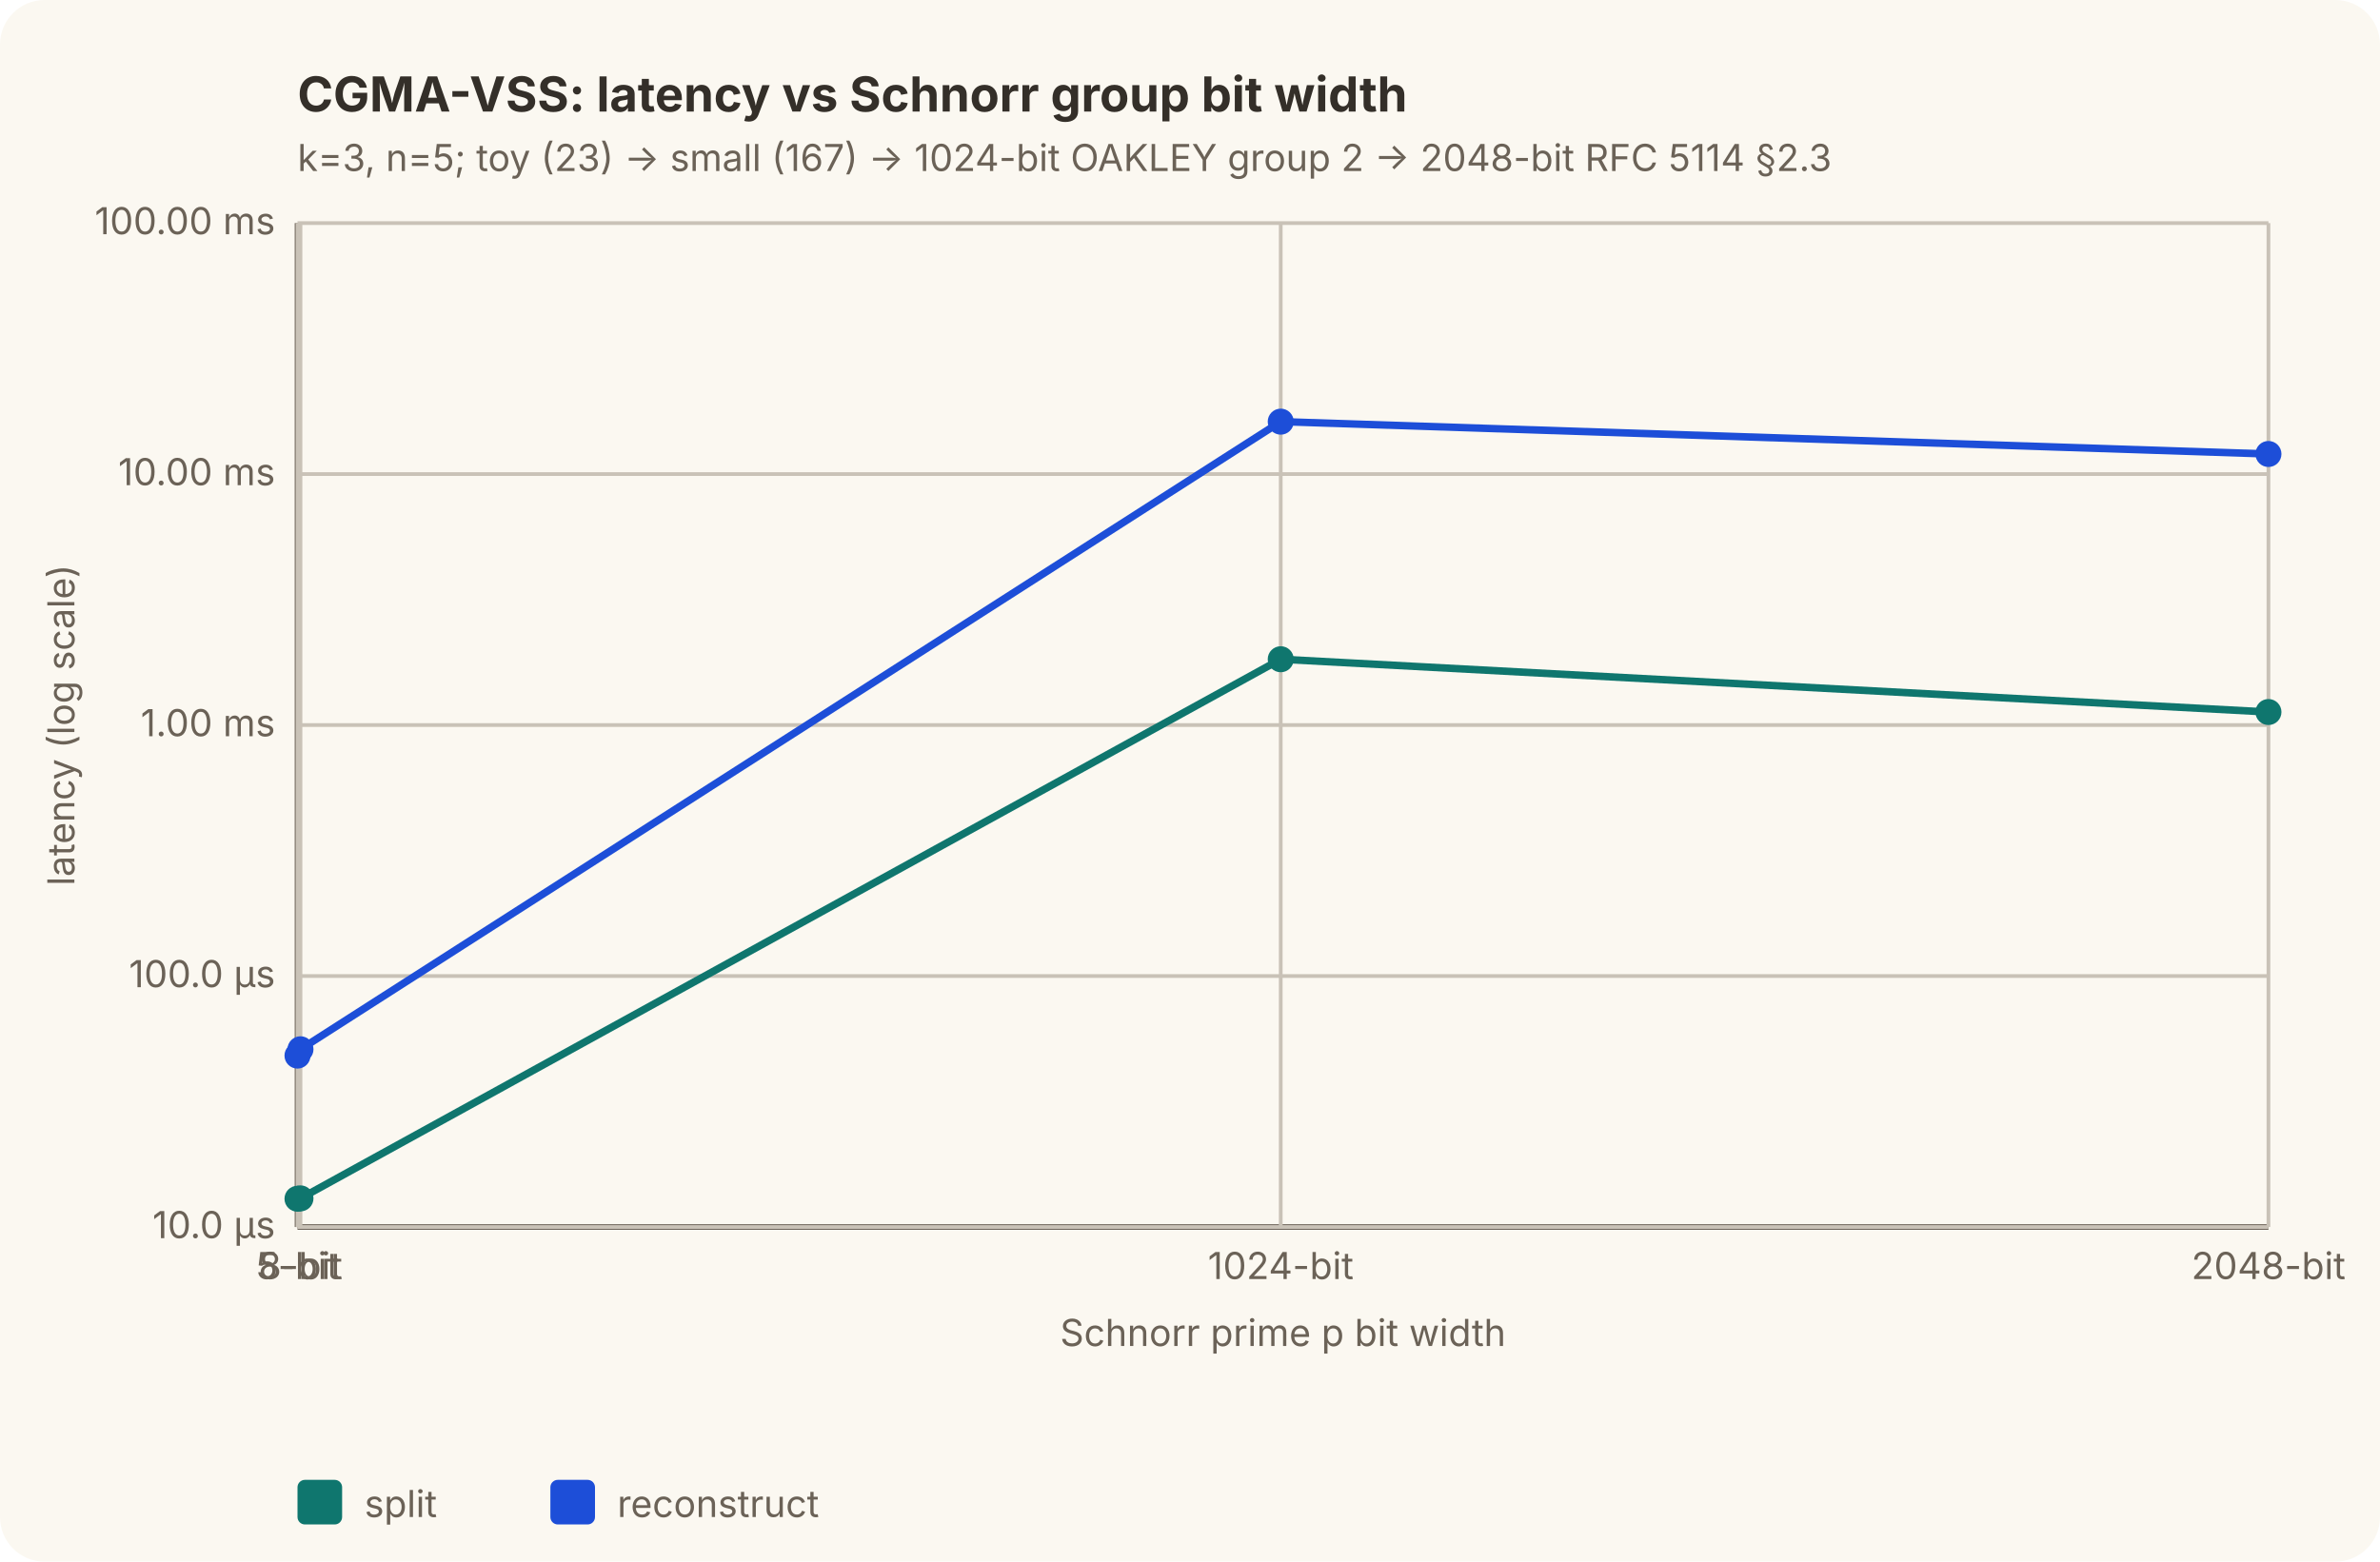
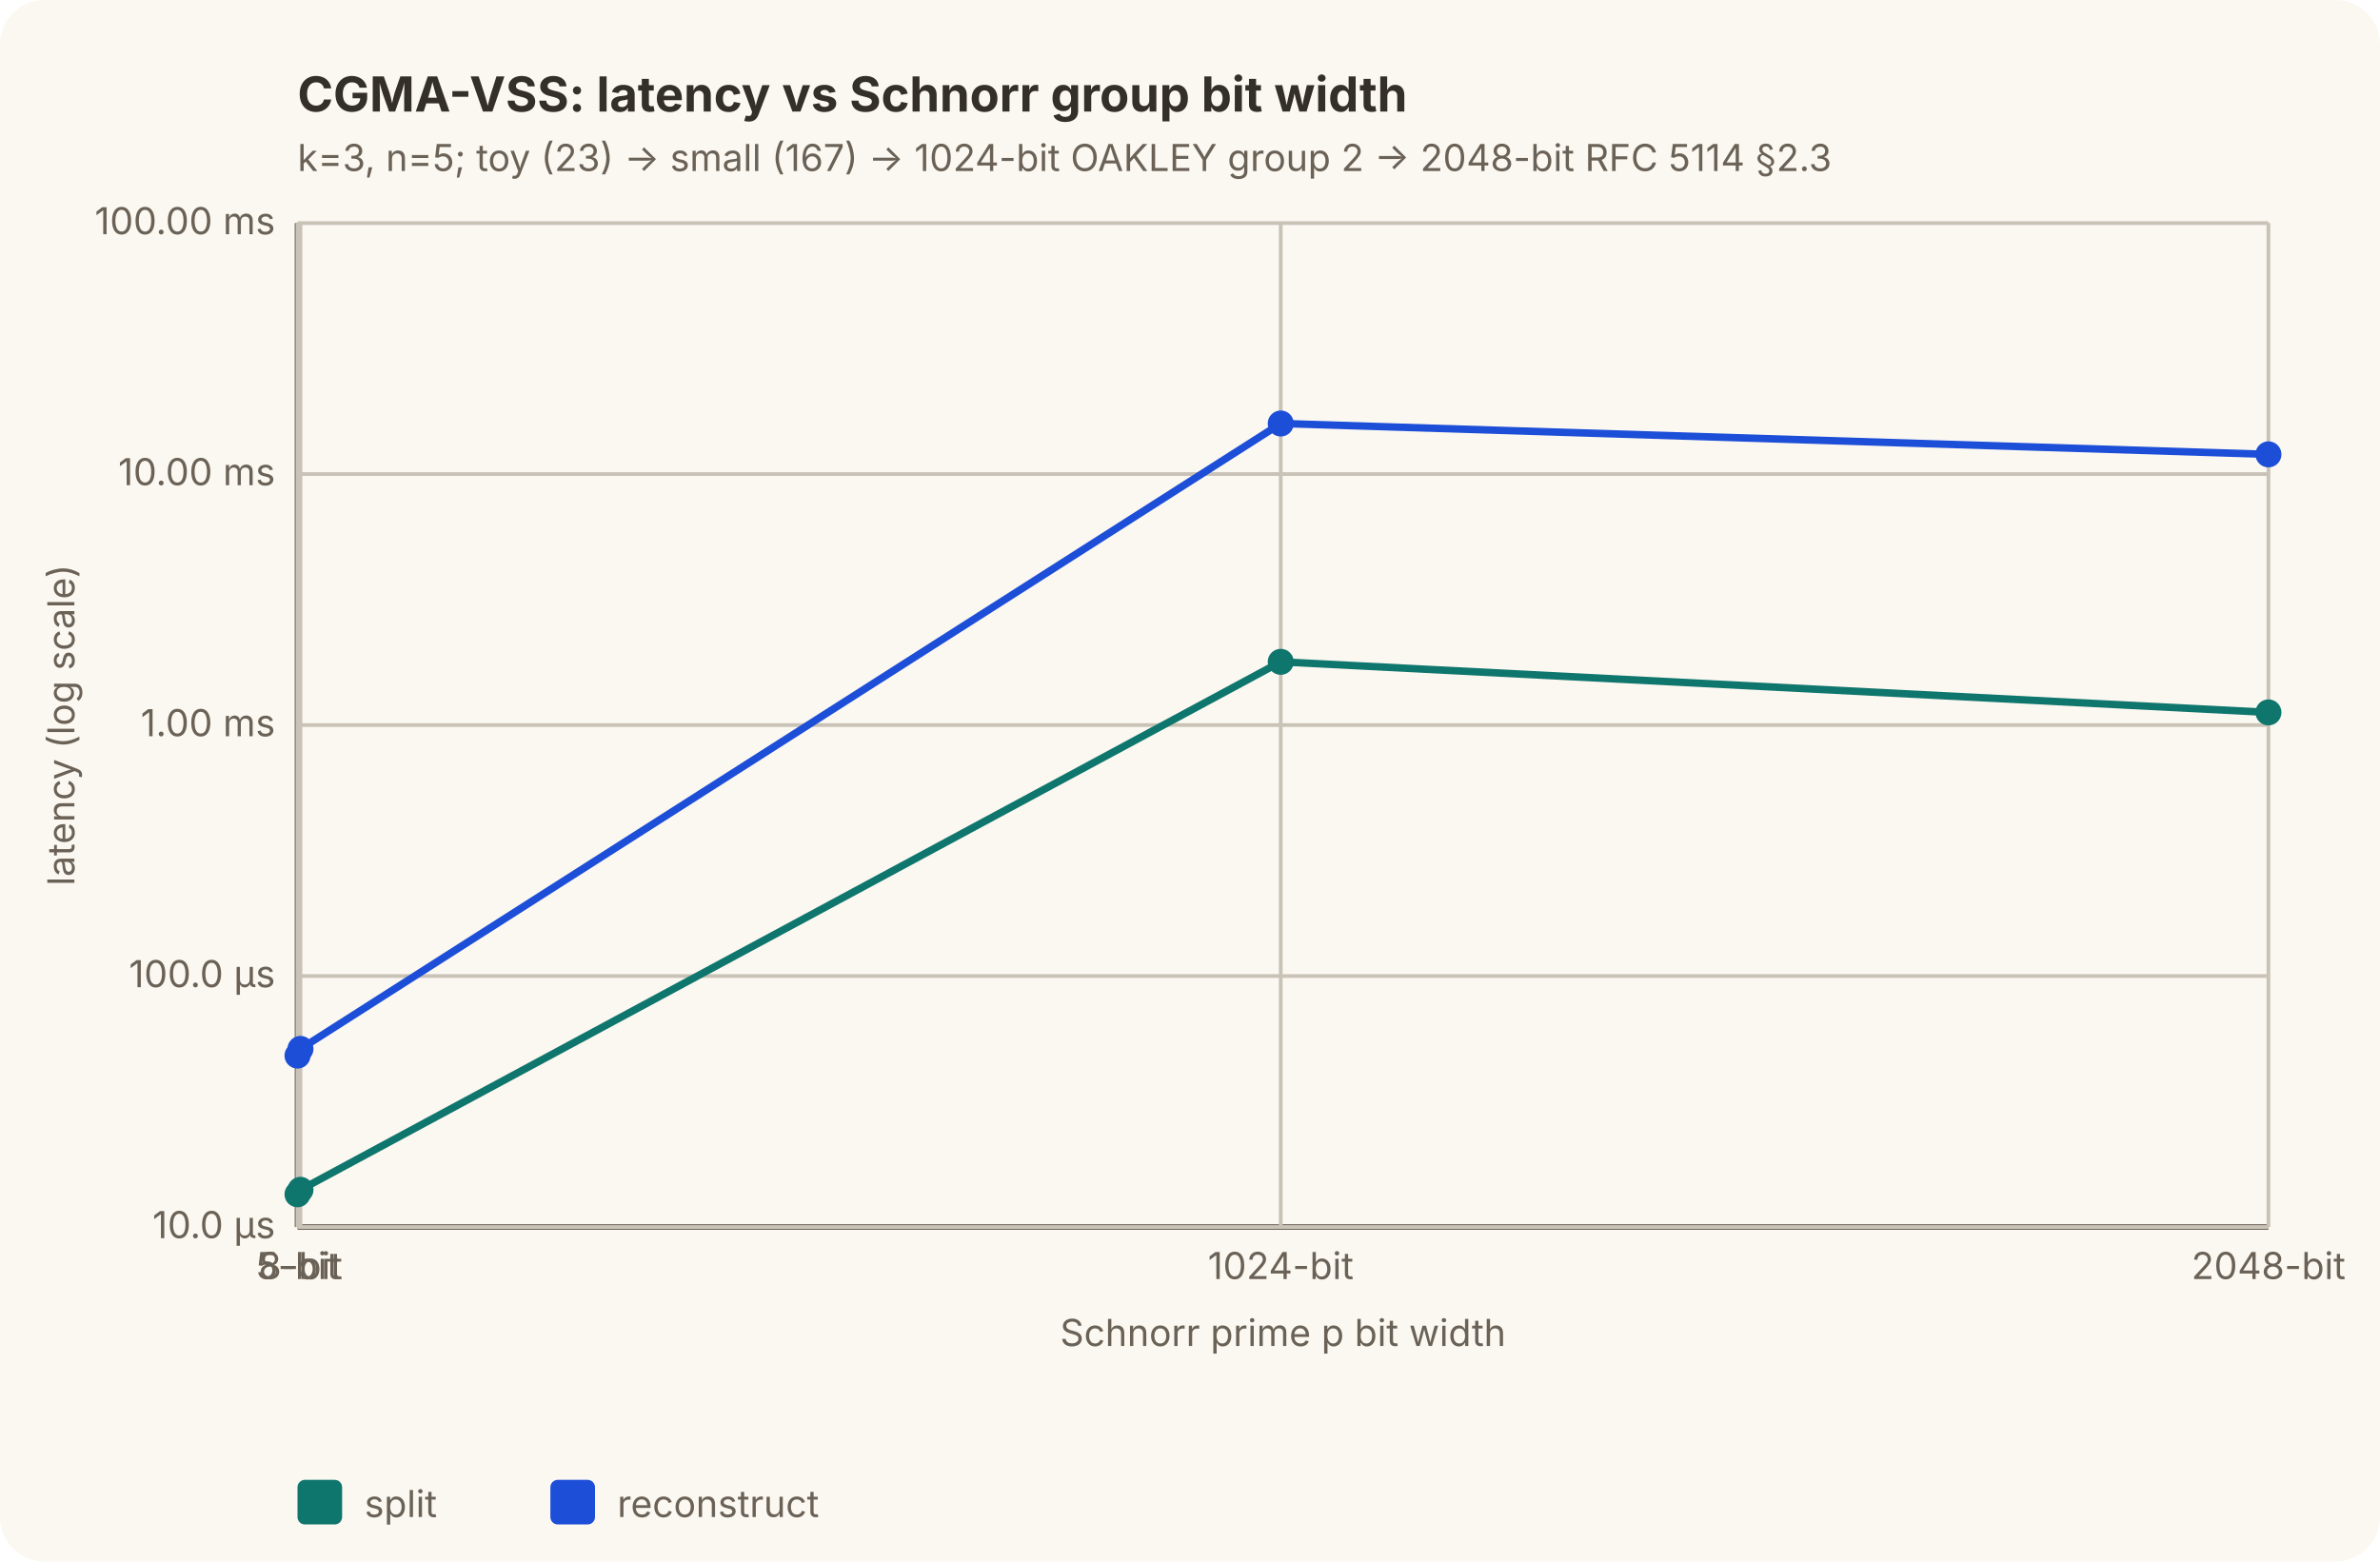
<svg xmlns="http://www.w3.org/2000/svg" width="640" height="420" viewBox="0 0 640 420" role="img">
  <style>
    .bg { fill: #fbf8f1; }
    .grid { stroke: #c9c2b7; stroke-width: 1; fill: none; }
    .axis { stroke: #6b6257; stroke-width: 1.5; fill: none; }
    .label { fill: #342f29; font: 11px ui-sans-serif, -apple-system, sans-serif; }
    .small { fill: #6b6257; font: 10px ui-sans-serif, -apple-system, sans-serif; }
    .title { fill: #342f29; font: bold 13px ui-sans-serif, -apple-system, sans-serif; }
  </style>
  <rect class="bg" x="0" y="0" width="640" height="420" rx="12" />
  <line class="axis" x1="80.0" y1="330.0" x2="610.0" y2="330.0" />
  <line class="axis" x1="80.0" y1="60.0" x2="80.0" y2="330.0" />
  <line class="grid" x1="80.0" y1="330.0" x2="610.0" y2="330.0" />
  <text class="small" x="74.0" y="333.0" text-anchor="end">10.0 µs</text>
  <line class="grid" x1="80.0" y1="262.5" x2="610.0" y2="262.5" />
  <text class="small" x="74.0" y="265.5" text-anchor="end">100.0 µs</text>
  <line class="grid" x1="80.0" y1="195.0" x2="610.0" y2="195.0" />
  <text class="small" x="74.0" y="198.0" text-anchor="end">1.00 ms</text>
  <line class="grid" x1="80.0" y1="127.5" x2="610.0" y2="127.5" />
  <text class="small" x="74.0" y="130.5" text-anchor="end">10.00 ms</text>
  <line class="grid" x1="80.0" y1="60.0" x2="610.0" y2="60.0" />
  <text class="small" x="74.0" y="63.0" text-anchor="end">100.00 ms</text>
  <line class="grid" x1="80.0" y1="60.0" x2="80.0" y2="330.0" />
  <text class="small" x="80.0" y="344.0" text-anchor="middle">5-bit</text>
  <line class="grid" x1="80.8" y1="60.0" x2="80.8" y2="330.0" />
  <text class="small" x="80.8" y="344.0" text-anchor="middle">8-bit</text>
  <line class="grid" x1="344.4" y1="60.0" x2="344.4" y2="330.0" />
  <text class="small" x="344.4" y="344.0" text-anchor="middle">1024-bit</text>
  <line class="grid" x1="610.0" y1="60.0" x2="610.0" y2="330.0" />
  <text class="small" x="610.0" y="344.0" text-anchor="middle">2048-bit</text>
-   <path d="M 80.0 322.4 L 80.8 322.3 L 344.4 177.3 L 610.0 191.5" stroke="#0f766e" stroke-width="2" fill="none" />
-   <circle cx="80.0" cy="322.4" r="3.5" fill="#0f766e" />
-   <circle cx="80.8" cy="322.3" r="3.5" fill="#0f766e" />
-   <circle cx="344.4" cy="177.3" r="3.5" fill="#0f766e" />
-   <circle cx="610.0" cy="191.5" r="3.5" fill="#0f766e" />
-   <path d="M 80.0 283.9 L 80.8 282.2 L 344.4 113.4 L 610.0 122.1" stroke="#1d4ed8" stroke-width="2" fill="none" />
+   <path d="M 80.0 321.2 L 80.8 320.0 L 344.4 178.0 L 610.0 191.6" stroke="#0f766e" stroke-width="2" fill="none" />
+   <circle cx="80.0" cy="321.2" r="3.5" fill="#0f766e" />
+   <circle cx="80.8" cy="320.0" r="3.5" fill="#0f766e" />
+   <circle cx="344.4" cy="178.0" r="3.5" fill="#0f766e" />
+   <circle cx="610.0" cy="191.6" r="3.5" fill="#0f766e" />
+   <path d="M 80.0 283.9 L 80.8 282.1 L 344.4 113.9 L 610.0 122.2" stroke="#1d4ed8" stroke-width="2" fill="none" />
  <circle cx="80.0" cy="283.9" r="3.5" fill="#1d4ed8" />
-   <circle cx="80.8" cy="282.2" r="3.5" fill="#1d4ed8" />
-   <circle cx="344.4" cy="113.4" r="3.5" fill="#1d4ed8" />
-   <circle cx="610.0" cy="122.1" r="3.5" fill="#1d4ed8" />
+   <circle cx="80.8" cy="282.1" r="3.5" fill="#1d4ed8" />
+   <circle cx="344.4" cy="113.9" r="3.5" fill="#1d4ed8" />
+   <circle cx="610.0" cy="122.2" r="3.5" fill="#1d4ed8" />
  <text class="title" x="80.0" y="30.0">CGMA-VSS: latency vs Schnorr group bit width</text>
  <text class="small" x="80.0" y="46.0">k=3, n=5; toy (23) → small (167) → 1024-bit OAKLEY group 2 → 2048-bit RFC 5114 §2.3</text>
  <text class="small" x="345.0" y="362.0" text-anchor="middle">Schnorr prime p bit width</text>
  <text class="small" x="20" y="195.0" transform="rotate(-90 20 195.0)" text-anchor="middle">latency (log scale)</text>
  <rect x="80.0" y="398.0" width="12" height="12" fill="#0f766e" rx="2" />
  <text class="small" x="98.0" y="408.0">split</text>
  <rect x="148.0" y="398.0" width="12" height="12" fill="#1d4ed8" rx="2" />
  <text class="small" x="166.0" y="408.0">reconstruct</text>
</svg>
